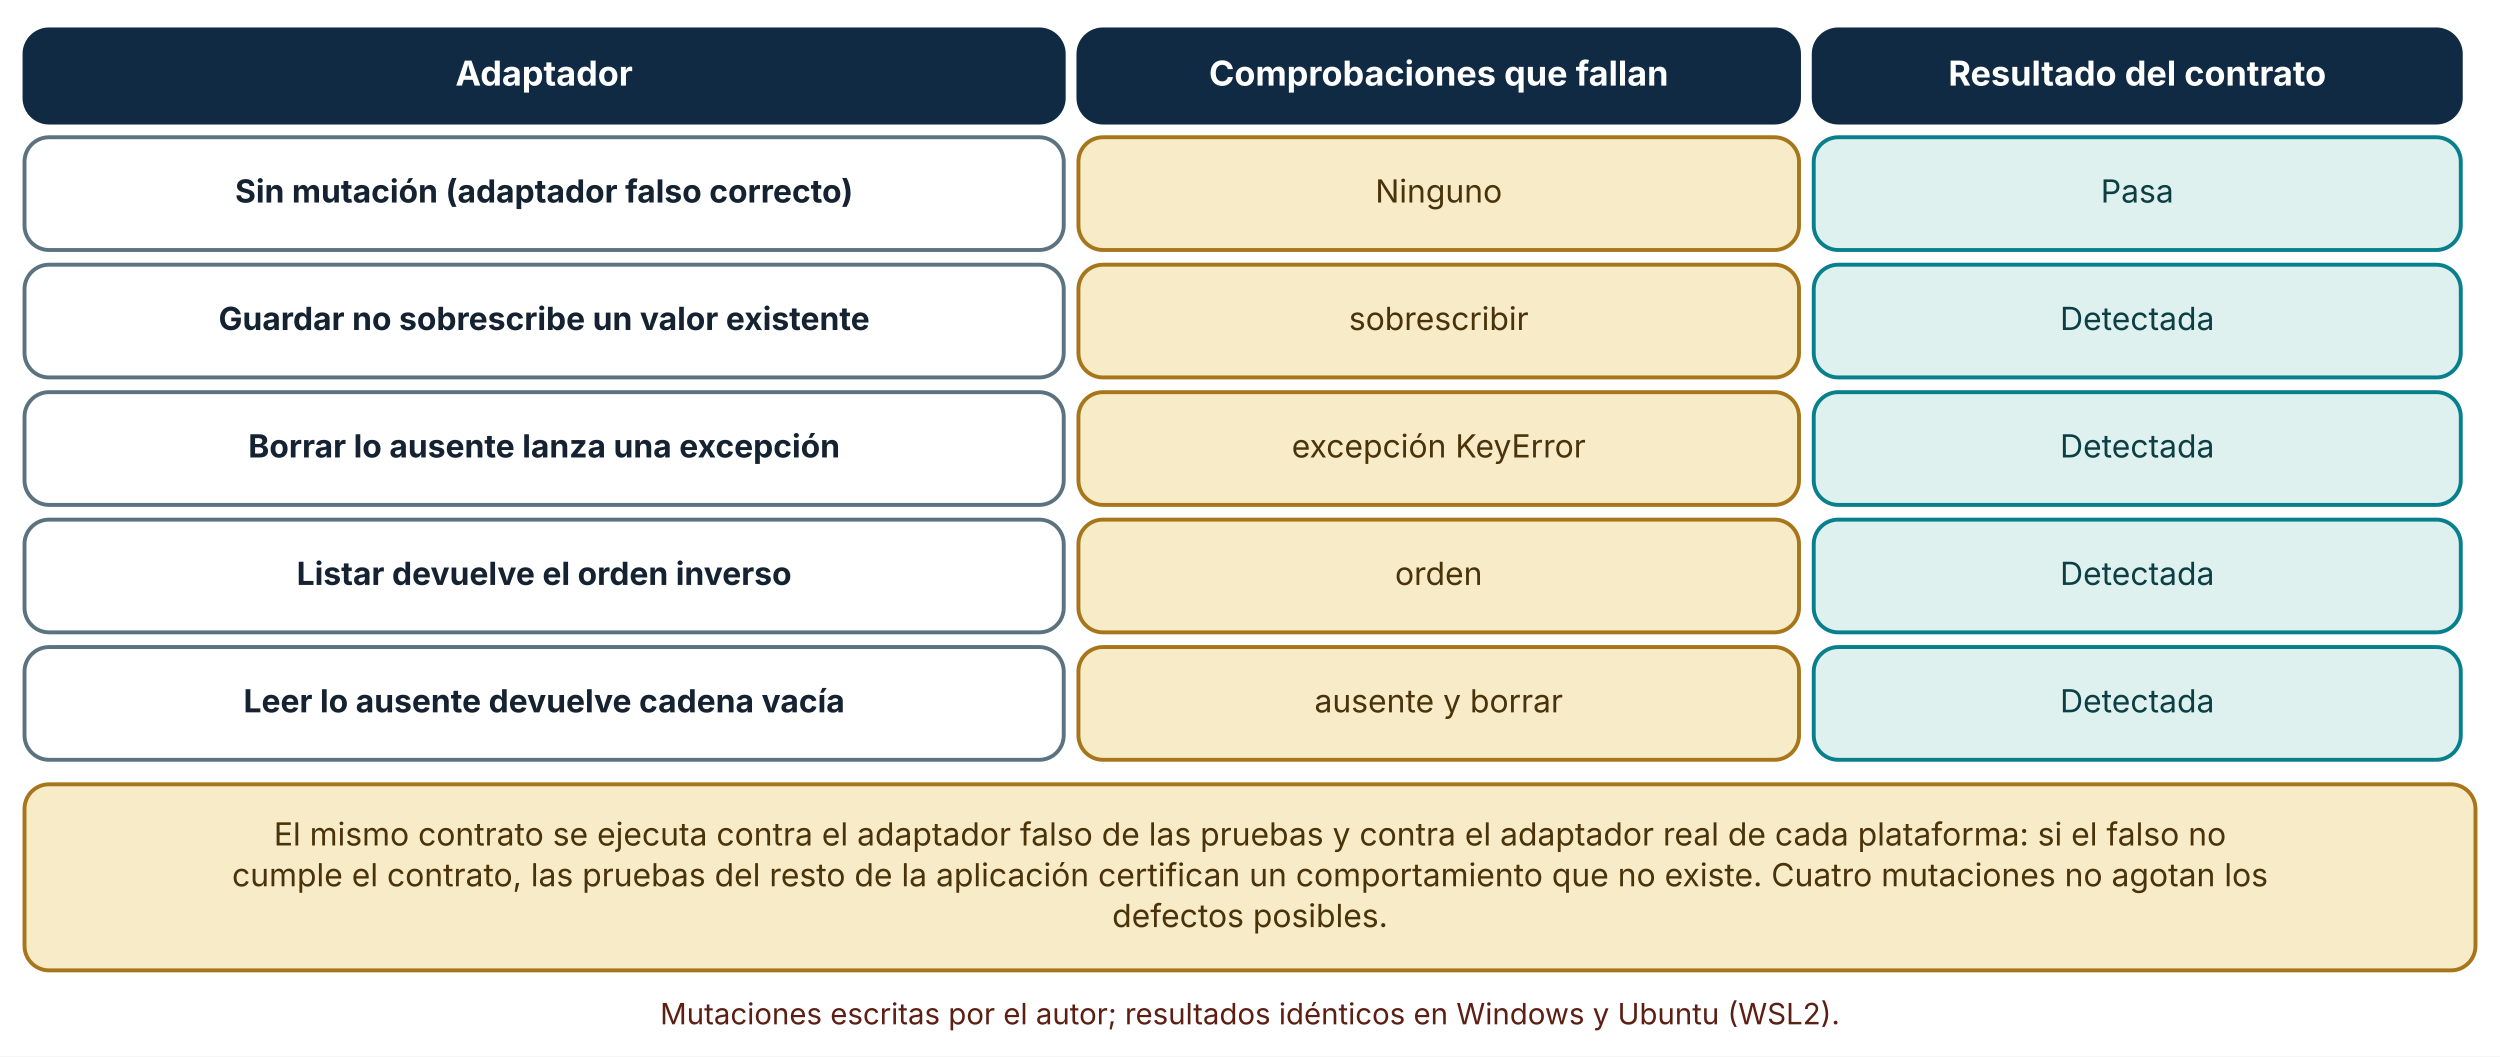
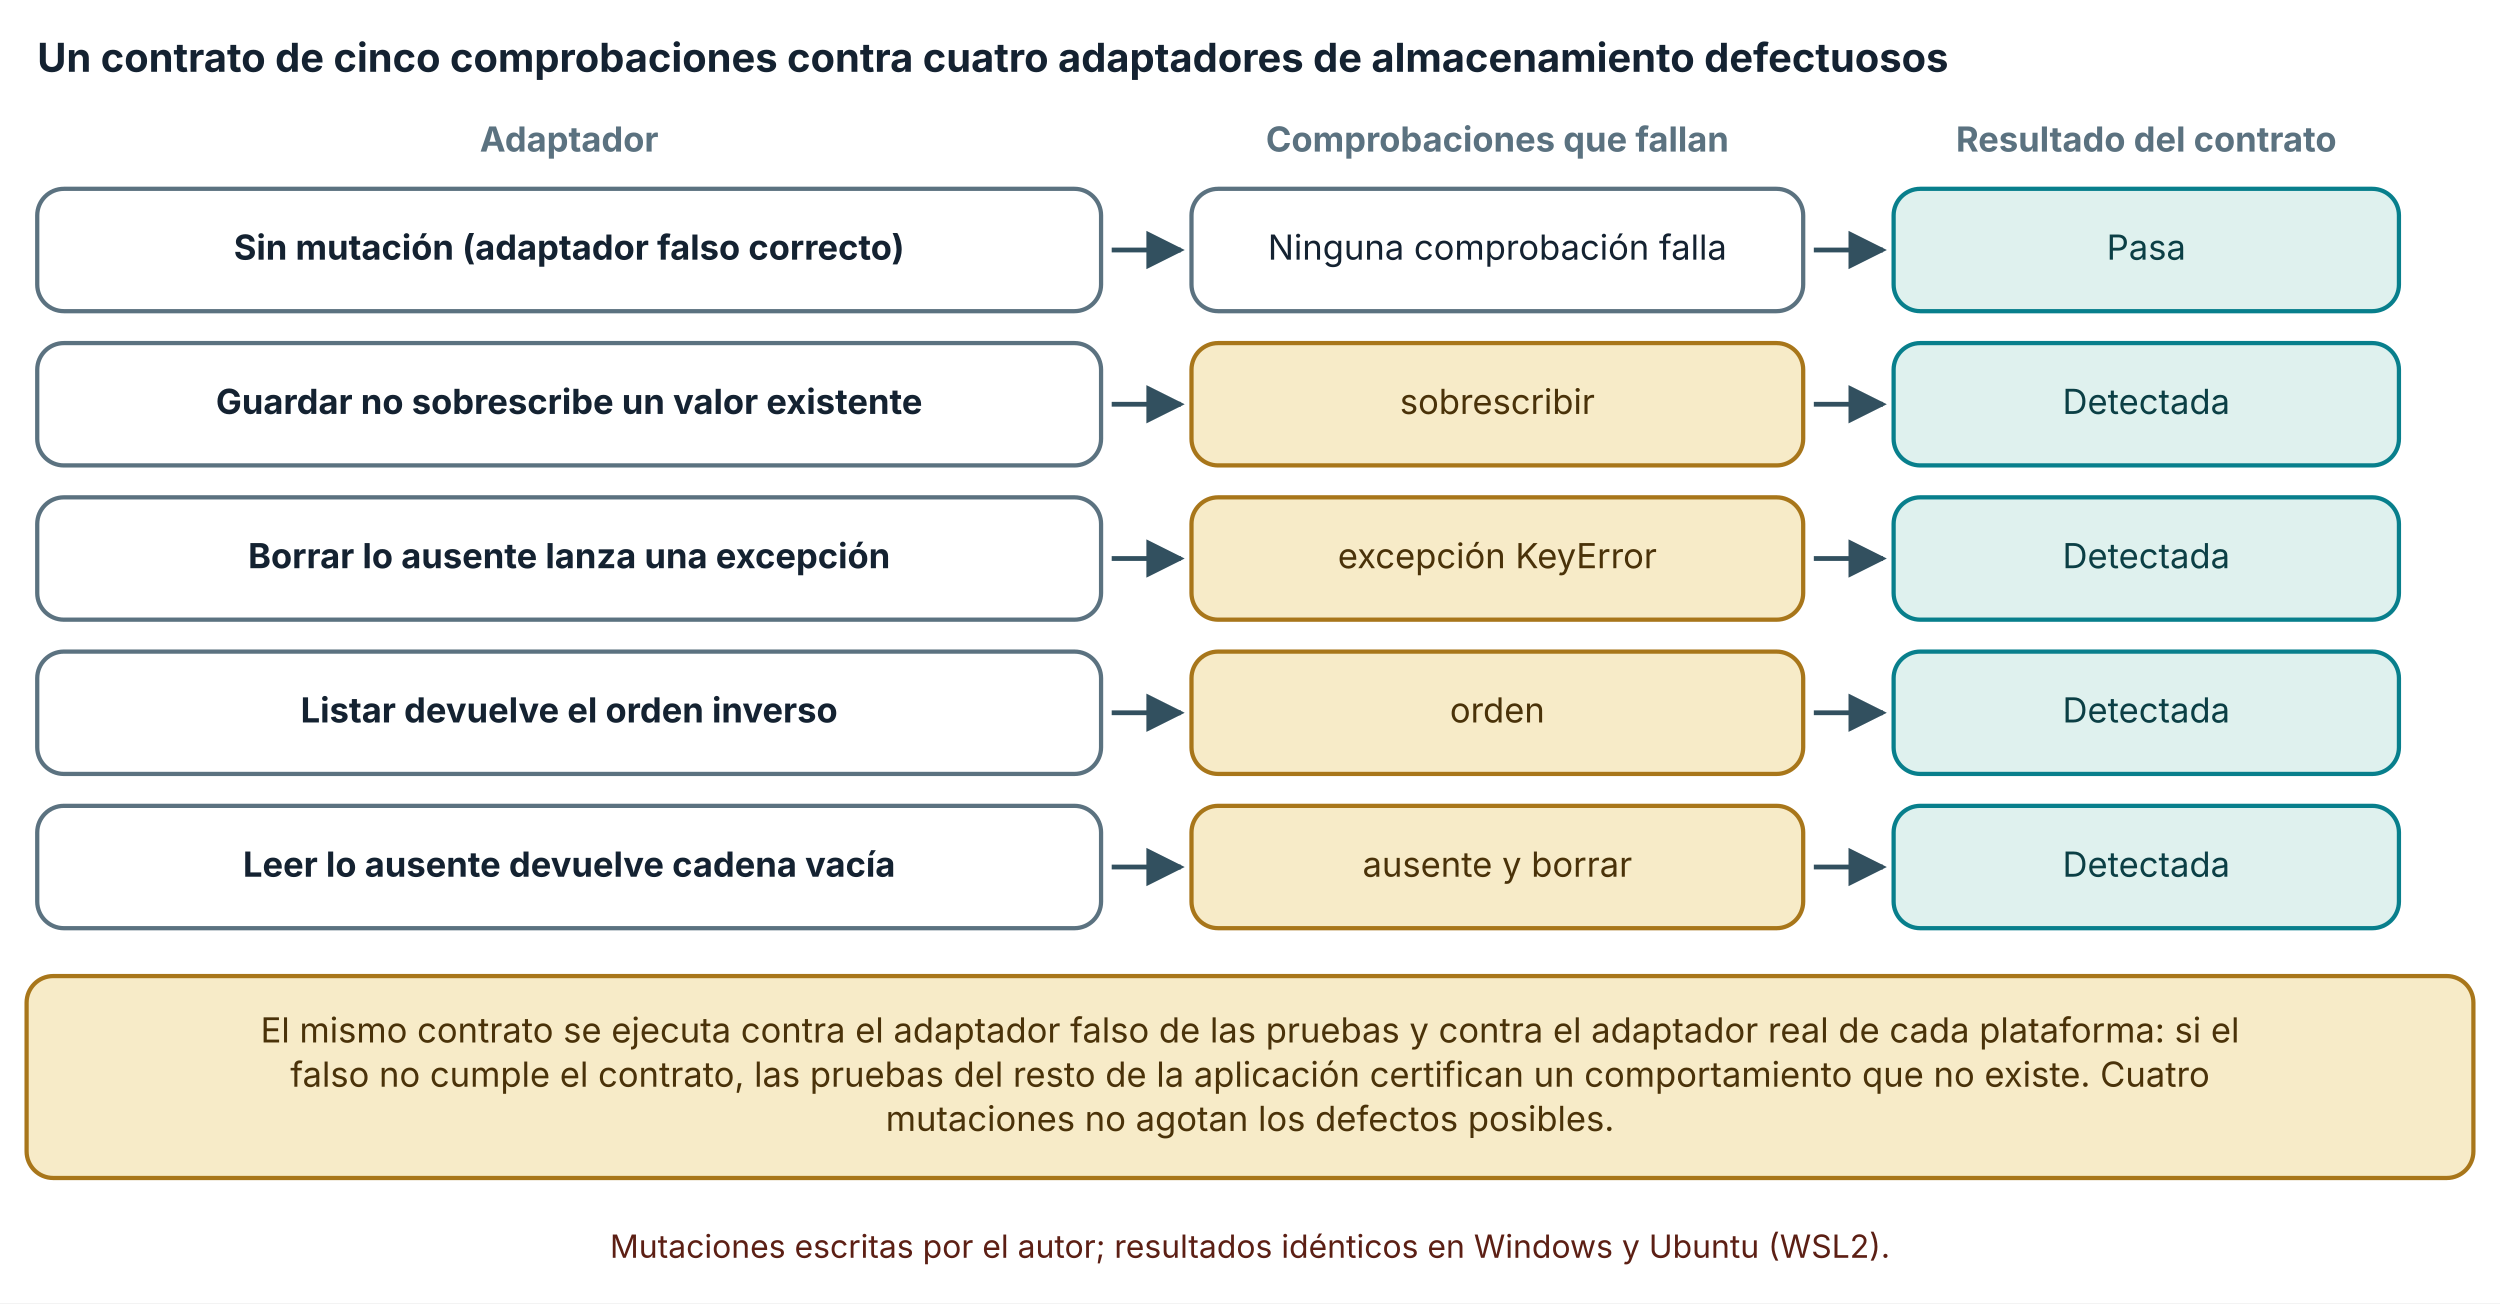
- <svg xmlns="http://www.w3.org/2000/svg" viewBox="0 0 1020 431" width="1020" height="431" role="img" aria-labelledby="t d" font-family="Inter, 'Segoe UI', system-ui, -apple-system, sans-serif">
+ <svg xmlns="http://www.w3.org/2000/svg" viewBox="0 0 940 490" width="940" height="490" role="img" aria-labelledby="t d" font-family="Inter, 'Segoe UI', system-ui, -apple-system, sans-serif">
  <defs>
    <marker id="arrow" viewBox="0 0 10 10" refX="9" refY="5" markerWidth="8" markerHeight="8" orient="auto-start-reverse">
      <path d="M0,0 L10,5 L0,10 z" fill="#32505f" />
    </marker>
    <marker id="arrow-coral" viewBox="0 0 10 10" refX="9" refY="5" markerWidth="8" markerHeight="8" orient="auto-start-reverse">
      <path d="M0,0 L10,5 L0,10 z" fill="#c0432f" />
    </marker>
  </defs>
-   <rect width="1020" height="431" fill="#ffffff" />
-   <rect x="10" y="12" width="424" height="38" rx="10" fill="#102a43" stroke="#102a43" stroke-width="1.6" />
-   <text x="222" y="34.92" font-size="14" text-anchor="middle" font-weight="700" fill="#ffffff">
-     <tspan x="222" dy="0">Adaptador</tspan>
+   <rect width="940" height="490" fill="#ffffff" />
+   <text x="14" y="27" font-size="15" text-anchor="start" font-weight="700" fill="#142231">
+     <tspan x="14" dy="0">Un contrato de cinco comprobaciones contra cuatro adaptadores de almacenamiento defectuosos</tspan>
  </text>
-   <rect x="440" y="12" width="294" height="38" rx="10" fill="#102a43" stroke="#102a43" stroke-width="1.6" />
-   <text x="587" y="34.92" font-size="14" text-anchor="middle" font-weight="700" fill="#ffffff">
-     <tspan x="587" dy="0">Comprobaciones que fallan</tspan>
+   <text x="214" y="57" font-size="13" text-anchor="middle" font-weight="700" fill="#5b7280">
+     <tspan x="214" dy="0">Adaptador</tspan>
  </text>
-   <rect x="740" y="12" width="264" height="38" rx="10" fill="#102a43" stroke="#102a43" stroke-width="1.6" />
-   <text x="872" y="34.92" font-size="14" text-anchor="middle" font-weight="700" fill="#ffffff">
-     <tspan x="872" dy="0">Resultado del contrato</tspan>
+   <text x="563" y="57" font-size="13" text-anchor="middle" font-weight="700" fill="#5b7280">
+     <tspan x="563" dy="0">Comprobaciones que fallan</tspan>
  </text>
-   <rect x="10" y="56" width="424" height="46" rx="10" fill="#ffffff" stroke="#5b7280" stroke-width="1.6" />
-   <text x="222" y="82.64" font-size="13" text-anchor="middle" font-weight="700" fill="#142231">
-     <tspan x="222" dy="0">Sin mutación (adaptador falso correcto)</tspan>
+   <text x="807" y="57" font-size="13" text-anchor="middle" font-weight="700" fill="#5b7280">
+     <tspan x="807" dy="0">Resultado del contrato</tspan>
  </text>
-   <rect x="440" y="56" width="294" height="46" rx="10" fill="#f7ebc8" stroke="#a8761a" stroke-width="1.6" />
-   <text x="587" y="82.64" font-size="13" text-anchor="middle" font-weight="400" fill="#4a3209">
-     <tspan x="587" dy="0">Ninguno</tspan>
+   <rect x="14" y="71" width="400" height="46" rx="10" fill="#ffffff" stroke="#5b7280" stroke-width="1.6" />
+   <text x="214" y="97.64" font-size="13" text-anchor="middle" font-weight="700" fill="#142231">
+     <tspan x="214" dy="0">Sin mutación (adaptador falso correcto)</tspan>
  </text>
-   <rect x="740" y="56" width="264" height="46" rx="10" fill="#dff1ee" stroke="#087f8c" stroke-width="1.6" />
-   <text x="872" y="82.64" font-size="13" text-anchor="middle" font-weight="400" fill="#0b3f45">
-     <tspan x="872" dy="0">Pasa</tspan>
+   <polyline points="418,94 444,94" fill="none" stroke="#32505f" stroke-width="1.8" marker-end="url(#arrow)" />
+   <rect x="448" y="71" width="230" height="46" rx="10" fill="#ffffff" stroke="#5b7280" stroke-width="1.6" />
+   <text x="563" y="97.64" font-size="13" text-anchor="middle" font-weight="400" fill="#142231">
+     <tspan x="563" dy="0">Ninguna comprobación falla</tspan>
  </text>
-   <rect x="10" y="108" width="424" height="46" rx="10" fill="#ffffff" stroke="#5b7280" stroke-width="1.6" />
-   <text x="222" y="134.64" font-size="13" text-anchor="middle" font-weight="700" fill="#142231">
-     <tspan x="222" dy="0">Guardar no sobrescribe un valor existente</tspan>
+   <polyline points="682,94 708,94" fill="none" stroke="#32505f" stroke-width="1.8" marker-end="url(#arrow)" />
+   <rect x="712" y="71" width="190" height="46" rx="10" fill="#dff1ee" stroke="#087f8c" stroke-width="1.6" />
+   <text x="807" y="97.64" font-size="13" text-anchor="middle" font-weight="400" fill="#0b3f45">
+     <tspan x="807" dy="0">Pasa</tspan>
  </text>
-   <rect x="440" y="108" width="294" height="46" rx="10" fill="#f7ebc8" stroke="#a8761a" stroke-width="1.6" />
-   <text x="587" y="134.64" font-size="13" text-anchor="middle" font-weight="400" fill="#4a3209">
-     <tspan x="587" dy="0">sobrescribir</tspan>
+   <rect x="14" y="129" width="400" height="46" rx="10" fill="#ffffff" stroke="#5b7280" stroke-width="1.6" />
+   <text x="214" y="155.64" font-size="13" text-anchor="middle" font-weight="700" fill="#142231">
+     <tspan x="214" dy="0">Guardar no sobrescribe un valor existente</tspan>
  </text>
-   <rect x="740" y="108" width="264" height="46" rx="10" fill="#dff1ee" stroke="#087f8c" stroke-width="1.6" />
-   <text x="872" y="134.64" font-size="13" text-anchor="middle" font-weight="400" fill="#0b3f45">
-     <tspan x="872" dy="0">Detectada</tspan>
+   <polyline points="418,152 444,152" fill="none" stroke="#32505f" stroke-width="1.8" marker-end="url(#arrow)" />
+   <rect x="448" y="129" width="230" height="46" rx="10" fill="#f7ebc8" stroke="#a8761a" stroke-width="1.6" />
+   <text x="563" y="155.64" font-size="13" text-anchor="middle" font-weight="400" fill="#4a3209">
+     <tspan x="563" dy="0">sobrescribir</tspan>
  </text>
-   <rect x="10" y="160" width="424" height="46" rx="10" fill="#ffffff" stroke="#5b7280" stroke-width="1.6" />
-   <text x="222" y="186.64" font-size="13" text-anchor="middle" font-weight="700" fill="#142231">
-     <tspan x="222" dy="0">Borrar lo ausente lanza una excepción</tspan>
+   <polyline points="682,152 708,152" fill="none" stroke="#32505f" stroke-width="1.8" marker-end="url(#arrow)" />
+   <rect x="712" y="129" width="190" height="46" rx="10" fill="#dff1ee" stroke="#087f8c" stroke-width="1.6" />
+   <text x="807" y="155.64" font-size="13" text-anchor="middle" font-weight="400" fill="#0b3f45">
+     <tspan x="807" dy="0">Detectada</tspan>
  </text>
-   <rect x="440" y="160" width="294" height="46" rx="10" fill="#f7ebc8" stroke="#a8761a" stroke-width="1.6" />
-   <text x="587" y="186.64" font-size="13" text-anchor="middle" font-weight="400" fill="#4a3209">
-     <tspan x="587" dy="0">excepción KeyError</tspan>
+   <rect x="14" y="187" width="400" height="46" rx="10" fill="#ffffff" stroke="#5b7280" stroke-width="1.6" />
+   <text x="214" y="213.64" font-size="13" text-anchor="middle" font-weight="700" fill="#142231">
+     <tspan x="214" dy="0">Borrar lo ausente lanza una excepción</tspan>
  </text>
-   <rect x="740" y="160" width="264" height="46" rx="10" fill="#dff1ee" stroke="#087f8c" stroke-width="1.6" />
-   <text x="872" y="186.64" font-size="13" text-anchor="middle" font-weight="400" fill="#0b3f45">
-     <tspan x="872" dy="0">Detectada</tspan>
+   <polyline points="418,210 444,210" fill="none" stroke="#32505f" stroke-width="1.8" marker-end="url(#arrow)" />
+   <rect x="448" y="187" width="230" height="46" rx="10" fill="#f7ebc8" stroke="#a8761a" stroke-width="1.6" />
+   <text x="563" y="213.64" font-size="13" text-anchor="middle" font-weight="400" fill="#4a3209">
+     <tspan x="563" dy="0">excepción KeyError</tspan>
  </text>
-   <rect x="10" y="212" width="424" height="46" rx="10" fill="#ffffff" stroke="#5b7280" stroke-width="1.6" />
-   <text x="222" y="238.64" font-size="13" text-anchor="middle" font-weight="700" fill="#142231">
-     <tspan x="222" dy="0">Listar devuelve el orden inverso</tspan>
+   <polyline points="682,210 708,210" fill="none" stroke="#32505f" stroke-width="1.8" marker-end="url(#arrow)" />
+   <rect x="712" y="187" width="190" height="46" rx="10" fill="#dff1ee" stroke="#087f8c" stroke-width="1.6" />
+   <text x="807" y="213.64" font-size="13" text-anchor="middle" font-weight="400" fill="#0b3f45">
+     <tspan x="807" dy="0">Detectada</tspan>
  </text>
-   <rect x="440" y="212" width="294" height="46" rx="10" fill="#f7ebc8" stroke="#a8761a" stroke-width="1.6" />
-   <text x="587" y="238.64" font-size="13" text-anchor="middle" font-weight="400" fill="#4a3209">
-     <tspan x="587" dy="0">orden</tspan>
+   <rect x="14" y="245" width="400" height="46" rx="10" fill="#ffffff" stroke="#5b7280" stroke-width="1.6" />
+   <text x="214" y="271.64" font-size="13" text-anchor="middle" font-weight="700" fill="#142231">
+     <tspan x="214" dy="0">Listar devuelve el orden inverso</tspan>
  </text>
-   <rect x="740" y="212" width="264" height="46" rx="10" fill="#dff1ee" stroke="#087f8c" stroke-width="1.6" />
-   <text x="872" y="238.64" font-size="13" text-anchor="middle" font-weight="400" fill="#0b3f45">
-     <tspan x="872" dy="0">Detectada</tspan>
+   <polyline points="418,268 444,268" fill="none" stroke="#32505f" stroke-width="1.8" marker-end="url(#arrow)" />
+   <rect x="448" y="245" width="230" height="46" rx="10" fill="#f7ebc8" stroke="#a8761a" stroke-width="1.6" />
+   <text x="563" y="271.64" font-size="13" text-anchor="middle" font-weight="400" fill="#4a3209">
+     <tspan x="563" dy="0">orden</tspan>
  </text>
-   <rect x="10" y="264" width="424" height="46" rx="10" fill="#ffffff" stroke="#5b7280" stroke-width="1.6" />
-   <text x="222" y="290.64" font-size="13" text-anchor="middle" font-weight="700" fill="#142231">
-     <tspan x="222" dy="0">Leer lo ausente devuelve cadena vacía</tspan>
+   <polyline points="682,268 708,268" fill="none" stroke="#32505f" stroke-width="1.8" marker-end="url(#arrow)" />
+   <rect x="712" y="245" width="190" height="46" rx="10" fill="#dff1ee" stroke="#087f8c" stroke-width="1.6" />
+   <text x="807" y="271.64" font-size="13" text-anchor="middle" font-weight="400" fill="#0b3f45">
+     <tspan x="807" dy="0">Detectada</tspan>
  </text>
-   <rect x="440" y="264" width="294" height="46" rx="10" fill="#f7ebc8" stroke="#a8761a" stroke-width="1.6" />
-   <text x="587" y="290.64" font-size="13" text-anchor="middle" font-weight="400" fill="#4a3209">
-     <tspan x="587" dy="0">ausente y borrar</tspan>
+   <rect x="14" y="303" width="400" height="46" rx="10" fill="#ffffff" stroke="#5b7280" stroke-width="1.6" />
+   <text x="214" y="329.64" font-size="13" text-anchor="middle" font-weight="700" fill="#142231">
+     <tspan x="214" dy="0">Leer lo ausente devuelve cadena vacía</tspan>
  </text>
-   <rect x="740" y="264" width="264" height="46" rx="10" fill="#dff1ee" stroke="#087f8c" stroke-width="1.6" />
-   <text x="872" y="290.64" font-size="13" text-anchor="middle" font-weight="400" fill="#0b3f45">
-     <tspan x="872" dy="0">Detectada</tspan>
+   <polyline points="418,326 444,326" fill="none" stroke="#32505f" stroke-width="1.8" marker-end="url(#arrow)" />
+   <rect x="448" y="303" width="230" height="46" rx="10" fill="#f7ebc8" stroke="#a8761a" stroke-width="1.6" />
+   <text x="563" y="329.64" font-size="13" text-anchor="middle" font-weight="400" fill="#4a3209">
+     <tspan x="563" dy="0">ausente y borrar</tspan>
  </text>
-   <rect x="10" y="320" width="1000" height="75.92" rx="10" fill="#f7ebc8" stroke="#a8761a" stroke-width="1.6" />
-   <text x="510" y="344.96" font-size="13" text-anchor="middle" font-weight="400" fill="#4a3209">
-     <tspan x="510" dy="0">El mismo contrato se ejecuta contra el adaptador falso de las pruebas y contra el adaptador real de cada plataforma: si el falso no</tspan>
+   <polyline points="682,326 708,326" fill="none" stroke="#32505f" stroke-width="1.8" marker-end="url(#arrow)" />
+   <rect x="712" y="303" width="190" height="46" rx="10" fill="#dff1ee" stroke="#087f8c" stroke-width="1.6" />
+   <text x="807" y="329.64" font-size="13" text-anchor="middle" font-weight="400" fill="#0b3f45">
+     <tspan x="807" dy="0">Detectada</tspan>
  </text>
-   <text x="510" y="361.6" font-size="13" text-anchor="middle" font-weight="400" fill="#4a3209">
-     <tspan x="510" dy="0">cumple el contrato, las pruebas del resto de la aplicación certifican un comportamiento que no existe. Cuatro mutaciones no agotan los</tspan>
+   <rect x="10" y="367" width="920" height="75.92" rx="10" fill="#f7ebc8" stroke="#a8761a" stroke-width="1.6" />
+   <text x="470" y="391.96" font-size="13" text-anchor="middle" font-weight="400" fill="#4a3209">
+     <tspan x="470" dy="0">El mismo contrato se ejecuta contra el adaptador falso de las pruebas y contra el adaptador real de cada plataforma: si el</tspan>
  </text>
-   <text x="510" y="378.24" font-size="13" text-anchor="middle" font-weight="400" fill="#4a3209">
-     <tspan x="510" dy="0">defectos posibles.</tspan>
+   <text x="470" y="408.6" font-size="13" text-anchor="middle" font-weight="400" fill="#4a3209">
+     <tspan x="470" dy="0">falso no cumple el contrato, las pruebas del resto de la aplicación certifican un comportamiento que no existe. Cuatro</tspan>
  </text>
-   <text x="510" y="417.92" font-size="12" text-anchor="middle" font-weight="400" fill="#5c1f14">
-     <tspan x="510" dy="0">Mutaciones escritas por el autor; resultados idénticos en Windows y Ubuntu (WSL2).</tspan>
+   <text x="470" y="425.24" font-size="13" text-anchor="middle" font-weight="400" fill="#4a3209">
+     <tspan x="470" dy="0">mutaciones no agotan los defectos posibles.</tspan>
+   </text>
+   <text x="470" y="472.92" font-size="12" text-anchor="middle" font-weight="400" fill="#5c1f14">
+     <tspan x="470" dy="0">Mutaciones escritas por el autor; resultados idénticos en Windows y Ubuntu (WSL2).</tspan>
  </text>
</svg>
